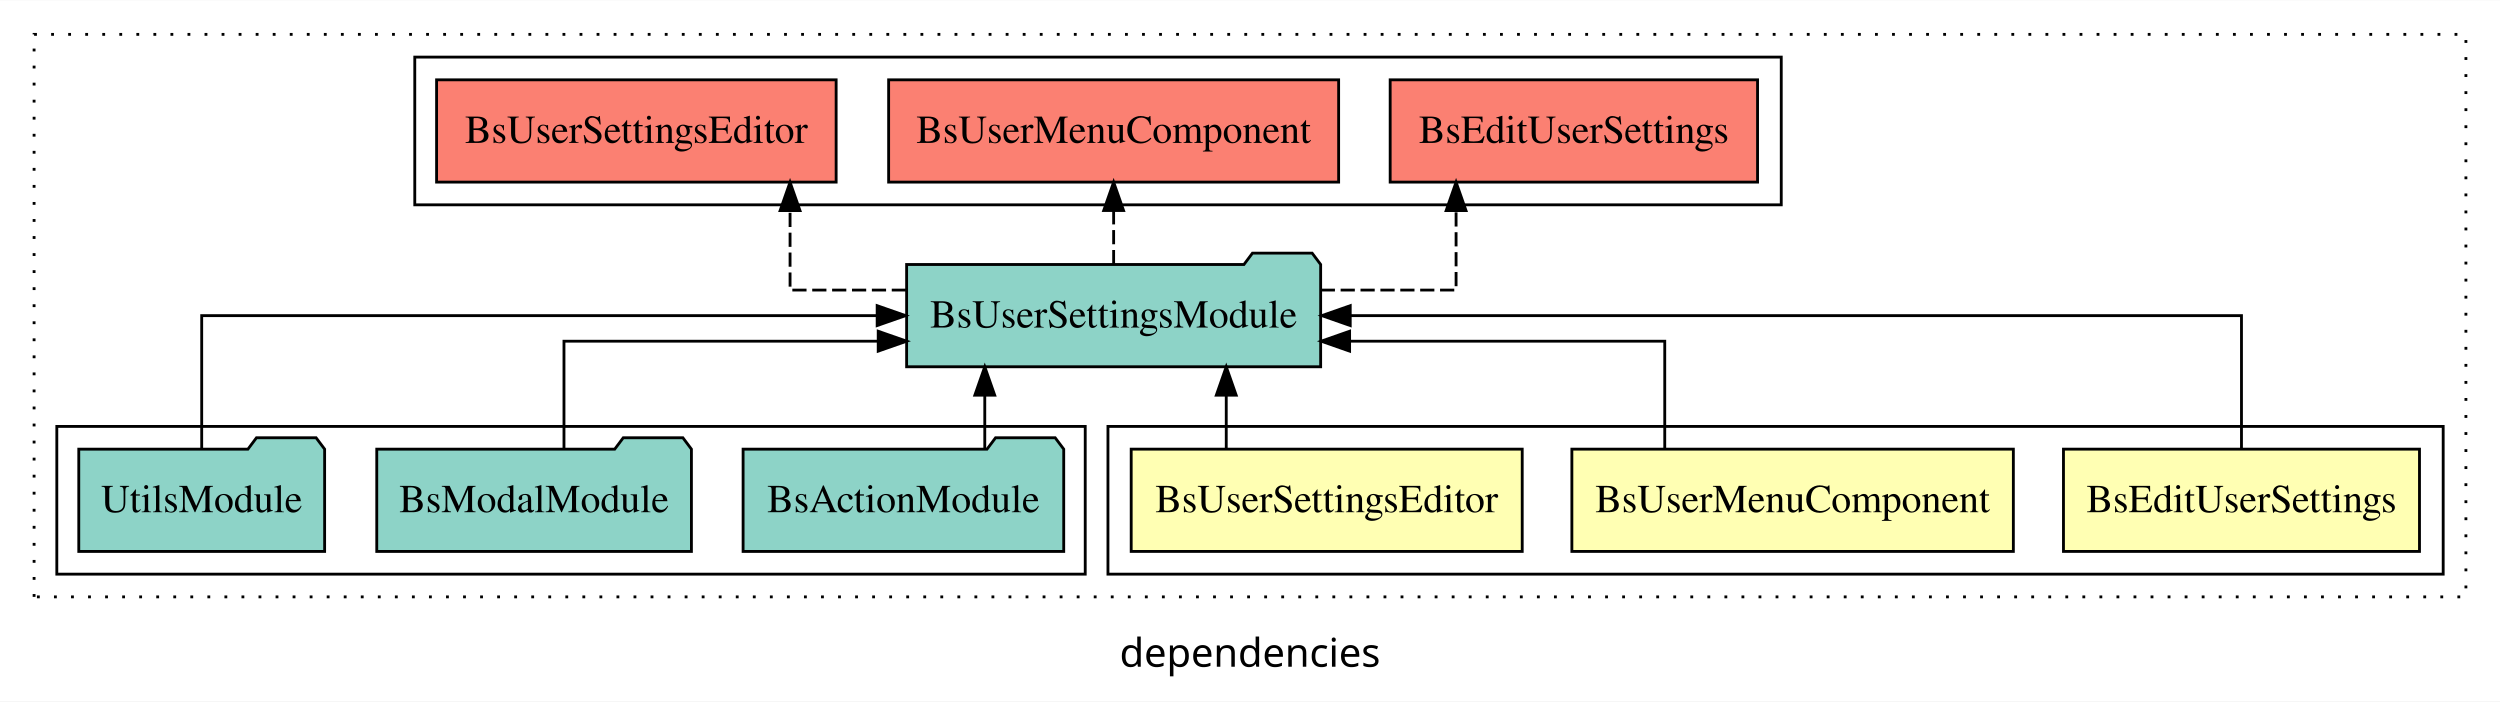
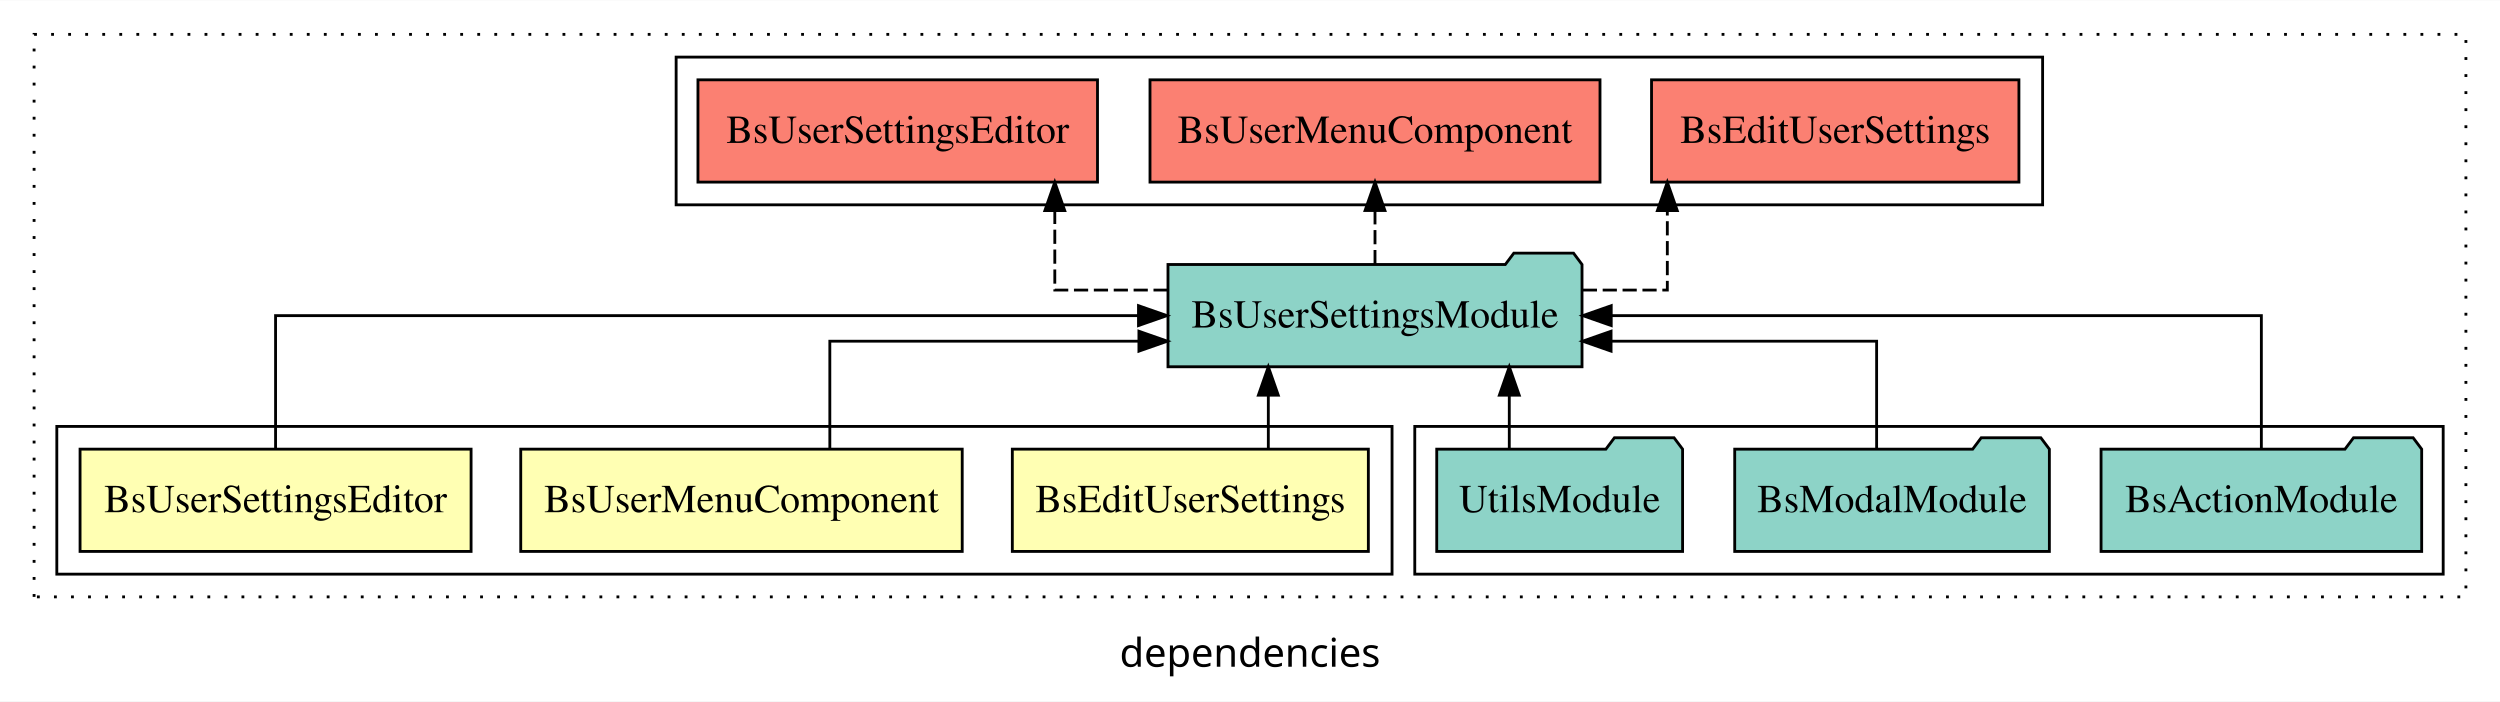
<svg xmlns="http://www.w3.org/2000/svg" width="880pt" height="247pt" viewBox="0.00 0.00 880.00 246.80">
  <g id="graph0" class="graph" transform="scale(1 1) rotate(0) translate(4 242.8)">
    <polygon fill="white" stroke="transparent" points="-4,4 -4,-242.8 876,-242.8 876,4 -4,4" />
    <text text-anchor="middle" x="436" y="-8.2" font-family="sans-serif" font-size="14.00">dependencies</text>
    <g id="clust1" class="cluster">
      <polygon fill="none" stroke="black" stroke-dasharray="1,5" points="8,-32.8 8,-230.8 864,-230.8 864,-32.8 8,-32.8" />
    </g>
+     <g id="clust6" class="cluster">
+       <polygon fill="none" stroke="black" points="494,-40.8 494,-92.8 856,-92.8 856,-40.8 494,-40.8" />
+     </g>
    <g id="clust2" class="cluster">
-       <polygon fill="none" stroke="black" points="386,-40.8 386,-92.8 856,-92.8 856,-40.8 386,-40.8" />
+       <polygon fill="none" stroke="black" points="16,-40.8 16,-92.8 486,-92.8 486,-40.8 16,-40.8" />
    </g>
    <g id="clust7" class="cluster">
-       <polygon fill="none" stroke="black" points="142,-170.8 142,-222.8 623,-222.8 623,-170.8 142,-170.8" />
-     </g>
-     <g id="clust6" class="cluster">
-       <polygon fill="none" stroke="black" points="16,-40.8 16,-92.8 378,-92.8 378,-40.8 16,-40.8" />
+       <polygon fill="none" stroke="black" points="234,-170.8 234,-222.8 715,-222.8 715,-170.8 234,-170.8" />
    </g>
    <g id="node1" class="node">
-       <polygon fill="#ffffb3" stroke="black" points="847.66,-84.8 722.34,-84.8 722.34,-48.8 847.66,-48.8 847.66,-84.8" />
-       <text text-anchor="middle" x="785" y="-62.6" font-family="Times,serif" font-size="14.00">BsEditUserSettings</text>
+       <polygon fill="#ffffb3" stroke="black" points="477.66,-84.8 352.34,-84.8 352.34,-48.8 477.66,-48.8 477.66,-84.8" />
+       <text text-anchor="middle" x="415" y="-62.6" font-family="Times,serif" font-size="14.00">BsEditUserSettings</text>
    </g>
    <g id="node4" class="node">
-       <polygon fill="#8dd3c7" stroke="black" points="460.87,-149.8 457.87,-153.8 436.87,-153.8 433.87,-149.8 315.13,-149.8 315.13,-113.8 460.87,-113.8 460.87,-149.8" />
-       <text text-anchor="middle" x="388" y="-127.6" font-family="Times,serif" font-size="14.00">BsUserSettingsModule</text>
+       <polygon fill="#8dd3c7" stroke="black" points="552.87,-149.8 549.87,-153.8 528.87,-153.8 525.87,-149.8 407.13,-149.8 407.13,-113.8 552.87,-113.8 552.87,-149.8" />
+       <text text-anchor="middle" x="480" y="-127.6" font-family="Times,serif" font-size="14.00">BsUserSettingsModule</text>
    </g>
    <g id="edge1" class="edge">
-       <path fill="none" stroke="black" d="M785,-84.91C785,-104.14 785,-131.8 785,-131.8 785,-131.8 471.28,-131.8 471.28,-131.8" />
-       <polygon fill="black" stroke="black" points="471.28,-128.3 461.28,-131.8 471.28,-135.3 471.28,-128.3" />
+       <path fill="none" stroke="black" d="M442.45,-84.91C442.45,-84.91 442.45,-103.79 442.45,-103.79" />
+       <polygon fill="black" stroke="black" points="438.95,-103.79 442.45,-113.79 445.95,-103.79 438.95,-103.79" />
    </g>
    <g id="node2" class="node">
-       <polygon fill="#ffffb3" stroke="black" points="704.7,-84.8 549.3,-84.8 549.3,-48.8 704.7,-48.8 704.7,-84.8" />
-       <text text-anchor="middle" x="627" y="-62.6" font-family="Times,serif" font-size="14.00">BsUserMenuComponent</text>
+       <polygon fill="#ffffb3" stroke="black" points="334.7,-84.8 179.3,-84.8 179.3,-48.8 334.7,-48.8 334.7,-84.8" />
+       <text text-anchor="middle" x="257" y="-62.6" font-family="Times,serif" font-size="14.00">BsUserMenuComponent</text>
    </g>
    <g id="edge2" class="edge">
-       <path fill="none" stroke="black" d="M581.99,-84.83C581.99,-101.2 581.99,-122.8 581.99,-122.8 581.99,-122.8 471.06,-122.8 471.06,-122.8" />
-       <polygon fill="black" stroke="black" points="471.06,-119.3 461.06,-122.8 471.06,-126.3 471.06,-119.3" />
+       <path fill="none" stroke="black" d="M288.1,-84.83C288.1,-101.2 288.1,-122.8 288.1,-122.8 288.1,-122.8 396.9,-122.8 396.9,-122.8" />
+       <polygon fill="black" stroke="black" points="396.9,-126.3 406.9,-122.8 396.9,-119.3 396.9,-126.3" />
    </g>
    <g id="node3" class="node">
-       <polygon fill="#ffffb3" stroke="black" points="531.82,-84.8 394.18,-84.8 394.18,-48.8 531.82,-48.8 531.82,-84.8" />
-       <text text-anchor="middle" x="463" y="-62.6" font-family="Times,serif" font-size="14.00">BsUserSettingsEditor</text>
+       <polygon fill="#ffffb3" stroke="black" points="161.82,-84.8 24.18,-84.8 24.18,-48.8 161.82,-48.8 161.82,-84.8" />
+       <text text-anchor="middle" x="93" y="-62.6" font-family="Times,serif" font-size="14.00">BsUserSettingsEditor</text>
    </g>
    <g id="edge3" class="edge">
-       <path fill="none" stroke="black" d="M427.64,-84.91C427.64,-84.91 427.64,-103.79 427.64,-103.79" />
-       <polygon fill="black" stroke="black" points="424.14,-103.79 427.64,-113.79 431.14,-103.79 424.14,-103.79" />
+       <path fill="none" stroke="black" d="M93,-84.91C93,-104.14 93,-131.8 93,-131.8 93,-131.8 396.75,-131.8 396.75,-131.8" />
+       <polygon fill="black" stroke="black" points="396.75,-135.3 406.75,-131.8 396.75,-128.3 396.75,-135.3" />
    </g>
    <g id="node8" class="node">
-       <polygon fill="#fb8072" stroke="black" points="614.66,-214.8 485.34,-214.8 485.34,-178.8 614.66,-178.8 614.66,-214.8" />
-       <text text-anchor="middle" x="550" y="-192.6" font-family="Times,serif" font-size="14.00">BsEditUserSettings </text>
+       <polygon fill="#fb8072" stroke="black" points="706.66,-214.8 577.34,-214.8 577.34,-178.8 706.66,-178.8 706.66,-214.8" />
+       <text text-anchor="middle" x="642" y="-192.6" font-family="Times,serif" font-size="14.00">BsEditUserSettings </text>
    </g>
    <g id="edge7" class="edge">
-       <path fill="none" stroke="black" stroke-dasharray="5,2" d="M460.9,-140.8C486.28,-140.8 508.54,-140.8 508.54,-140.8 508.54,-140.8 508.54,-168.77 508.54,-168.77" />
-       <polygon fill="black" stroke="black" points="505.04,-168.77 508.54,-178.77 512.04,-168.77 505.04,-168.77" />
+       <path fill="none" stroke="black" stroke-dasharray="5,2" d="M553.14,-140.8C569.9,-140.8 582.9,-140.8 582.9,-140.8 582.9,-140.8 582.9,-168.77 582.9,-168.77" />
+       <polygon fill="black" stroke="black" points="579.4,-168.77 582.9,-178.77 586.4,-168.77 579.4,-168.77" />
    </g>
    <g id="node9" class="node">
-       <polygon fill="#fb8072" stroke="black" points="467.2,-214.8 308.8,-214.8 308.8,-178.8 467.2,-178.8 467.2,-214.8" />
-       <text text-anchor="middle" x="388" y="-192.6" font-family="Times,serif" font-size="14.00">BsUserMenuComponent </text>
+       <polygon fill="#fb8072" stroke="black" points="559.2,-214.8 400.8,-214.8 400.8,-178.8 559.2,-178.8 559.2,-214.8" />
+       <text text-anchor="middle" x="480" y="-192.6" font-family="Times,serif" font-size="14.00">BsUserMenuComponent </text>
    </g>
    <g id="edge8" class="edge">
-       <path fill="none" stroke="black" stroke-dasharray="5,2" d="M388,-149.91C388,-149.91 388,-168.79 388,-168.79" />
-       <polygon fill="black" stroke="black" points="384.5,-168.79 388,-178.79 391.5,-168.79 384.5,-168.79" />
+       <path fill="none" stroke="black" stroke-dasharray="5,2" d="M480,-149.91C480,-149.91 480,-168.79 480,-168.79" />
+       <polygon fill="black" stroke="black" points="476.5,-168.79 480,-178.79 483.5,-168.79 476.5,-168.79" />
    </g>
    <g id="node10" class="node">
-       <polygon fill="#fb8072" stroke="black" points="290.32,-214.8 149.68,-214.8 149.68,-178.8 290.32,-178.8 290.32,-214.8" />
-       <text text-anchor="middle" x="220" y="-192.6" font-family="Times,serif" font-size="14.00">BsUserSettingsEditor </text>
+       <polygon fill="#fb8072" stroke="black" points="382.32,-214.8 241.68,-214.8 241.68,-178.8 382.32,-178.8 382.32,-214.8" />
+       <text text-anchor="middle" x="312" y="-192.6" font-family="Times,serif" font-size="14.00">BsUserSettingsEditor </text>
    </g>
    <g id="edge9" class="edge">
-       <path fill="none" stroke="black" stroke-dasharray="5,2" d="M314.9,-140.8C292.71,-140.8 274.1,-140.8 274.1,-140.8 274.1,-140.8 274.1,-168.77 274.1,-168.77" />
-       <polygon fill="black" stroke="black" points="270.6,-168.77 274.1,-178.77 277.6,-168.77 270.6,-168.77" />
+       <path fill="none" stroke="black" stroke-dasharray="5,2" d="M407.03,-140.8C385.36,-140.8 367.29,-140.8 367.29,-140.8 367.29,-140.8 367.29,-168.77 367.29,-168.77" />
+       <polygon fill="black" stroke="black" points="363.79,-168.77 367.29,-178.77 370.79,-168.77 363.79,-168.77" />
    </g>
    <g id="node5" class="node">
-       <polygon fill="#8dd3c7" stroke="black" points="370.43,-84.8 367.43,-88.8 346.43,-88.8 343.43,-84.8 257.57,-84.8 257.57,-48.8 370.43,-48.8 370.43,-84.8" />
-       <text text-anchor="middle" x="314" y="-62.6" font-family="Times,serif" font-size="14.00">BsActionModule</text>
+       <polygon fill="#8dd3c7" stroke="black" points="848.43,-84.8 845.43,-88.8 824.43,-88.8 821.43,-84.8 735.57,-84.8 735.57,-48.8 848.43,-48.8 848.43,-84.8" />
+       <text text-anchor="middle" x="792" y="-62.6" font-family="Times,serif" font-size="14.00">BsActionModule</text>
    </g>
    <g id="edge4" class="edge">
-       <path fill="none" stroke="black" d="M342.64,-84.91C342.64,-84.91 342.64,-103.79 342.64,-103.79" />
-       <polygon fill="black" stroke="black" points="339.14,-103.79 342.64,-113.79 346.14,-103.79 339.14,-103.79" />
+       <path fill="none" stroke="black" d="M792,-84.91C792,-104.14 792,-131.8 792,-131.8 792,-131.8 563.15,-131.8 563.15,-131.8" />
+       <polygon fill="black" stroke="black" points="563.15,-128.3 553.15,-131.8 563.15,-135.3 563.15,-128.3" />
    </g>
    <g id="node6" class="node">
-       <polygon fill="#8dd3c7" stroke="black" points="239.38,-84.8 236.38,-88.8 215.38,-88.8 212.38,-84.8 128.62,-84.8 128.62,-48.8 239.38,-48.8 239.38,-84.8" />
-       <text text-anchor="middle" x="184" y="-62.6" font-family="Times,serif" font-size="14.00">BsModalModule</text>
+       <polygon fill="#8dd3c7" stroke="black" points="717.38,-84.8 714.38,-88.8 693.38,-88.8 690.38,-84.8 606.62,-84.8 606.62,-48.8 717.38,-48.8 717.38,-84.8" />
+       <text text-anchor="middle" x="662" y="-62.6" font-family="Times,serif" font-size="14.00">BsModalModule</text>
    </g>
    <g id="edge5" class="edge">
-       <path fill="none" stroke="black" d="M194.52,-84.83C194.52,-101.2 194.52,-122.8 194.52,-122.8 194.52,-122.8 305.13,-122.8 305.13,-122.8" />
-       <polygon fill="black" stroke="black" points="305.13,-126.3 315.13,-122.8 305.13,-119.3 305.13,-126.3" />
+       <path fill="none" stroke="black" d="M656.57,-84.83C656.57,-101.2 656.57,-122.8 656.57,-122.8 656.57,-122.8 563.09,-122.8 563.09,-122.8" />
+       <polygon fill="black" stroke="black" points="563.09,-119.3 553.09,-122.8 563.09,-126.3 563.09,-119.3" />
    </g>
    <g id="node7" class="node">
-       <polygon fill="#8dd3c7" stroke="black" points="110.27,-84.8 107.27,-88.8 86.27,-88.8 83.27,-84.8 23.73,-84.8 23.73,-48.8 110.27,-48.8 110.27,-84.8" />
-       <text text-anchor="middle" x="67" y="-62.6" font-family="Times,serif" font-size="14.00">UtilsModule</text>
+       <polygon fill="#8dd3c7" stroke="black" points="588.27,-84.8 585.27,-88.8 564.27,-88.8 561.27,-84.8 501.73,-84.8 501.73,-48.8 588.27,-48.8 588.27,-84.8" />
+       <text text-anchor="middle" x="545" y="-62.6" font-family="Times,serif" font-size="14.00">UtilsModule</text>
    </g>
    <g id="edge6" class="edge">
-       <path fill="none" stroke="black" d="M67,-84.91C67,-104.14 67,-131.8 67,-131.8 67,-131.8 304.76,-131.8 304.76,-131.8" />
-       <polygon fill="black" stroke="black" points="304.76,-135.3 314.76,-131.8 304.76,-128.3 304.76,-135.3" />
+       <path fill="none" stroke="black" d="M527.27,-84.91C527.27,-84.91 527.27,-103.79 527.27,-103.79" />
+       <polygon fill="black" stroke="black" points="523.77,-103.79 527.27,-113.79 530.77,-103.79 523.77,-103.79" />
    </g>
  </g>
</svg>
